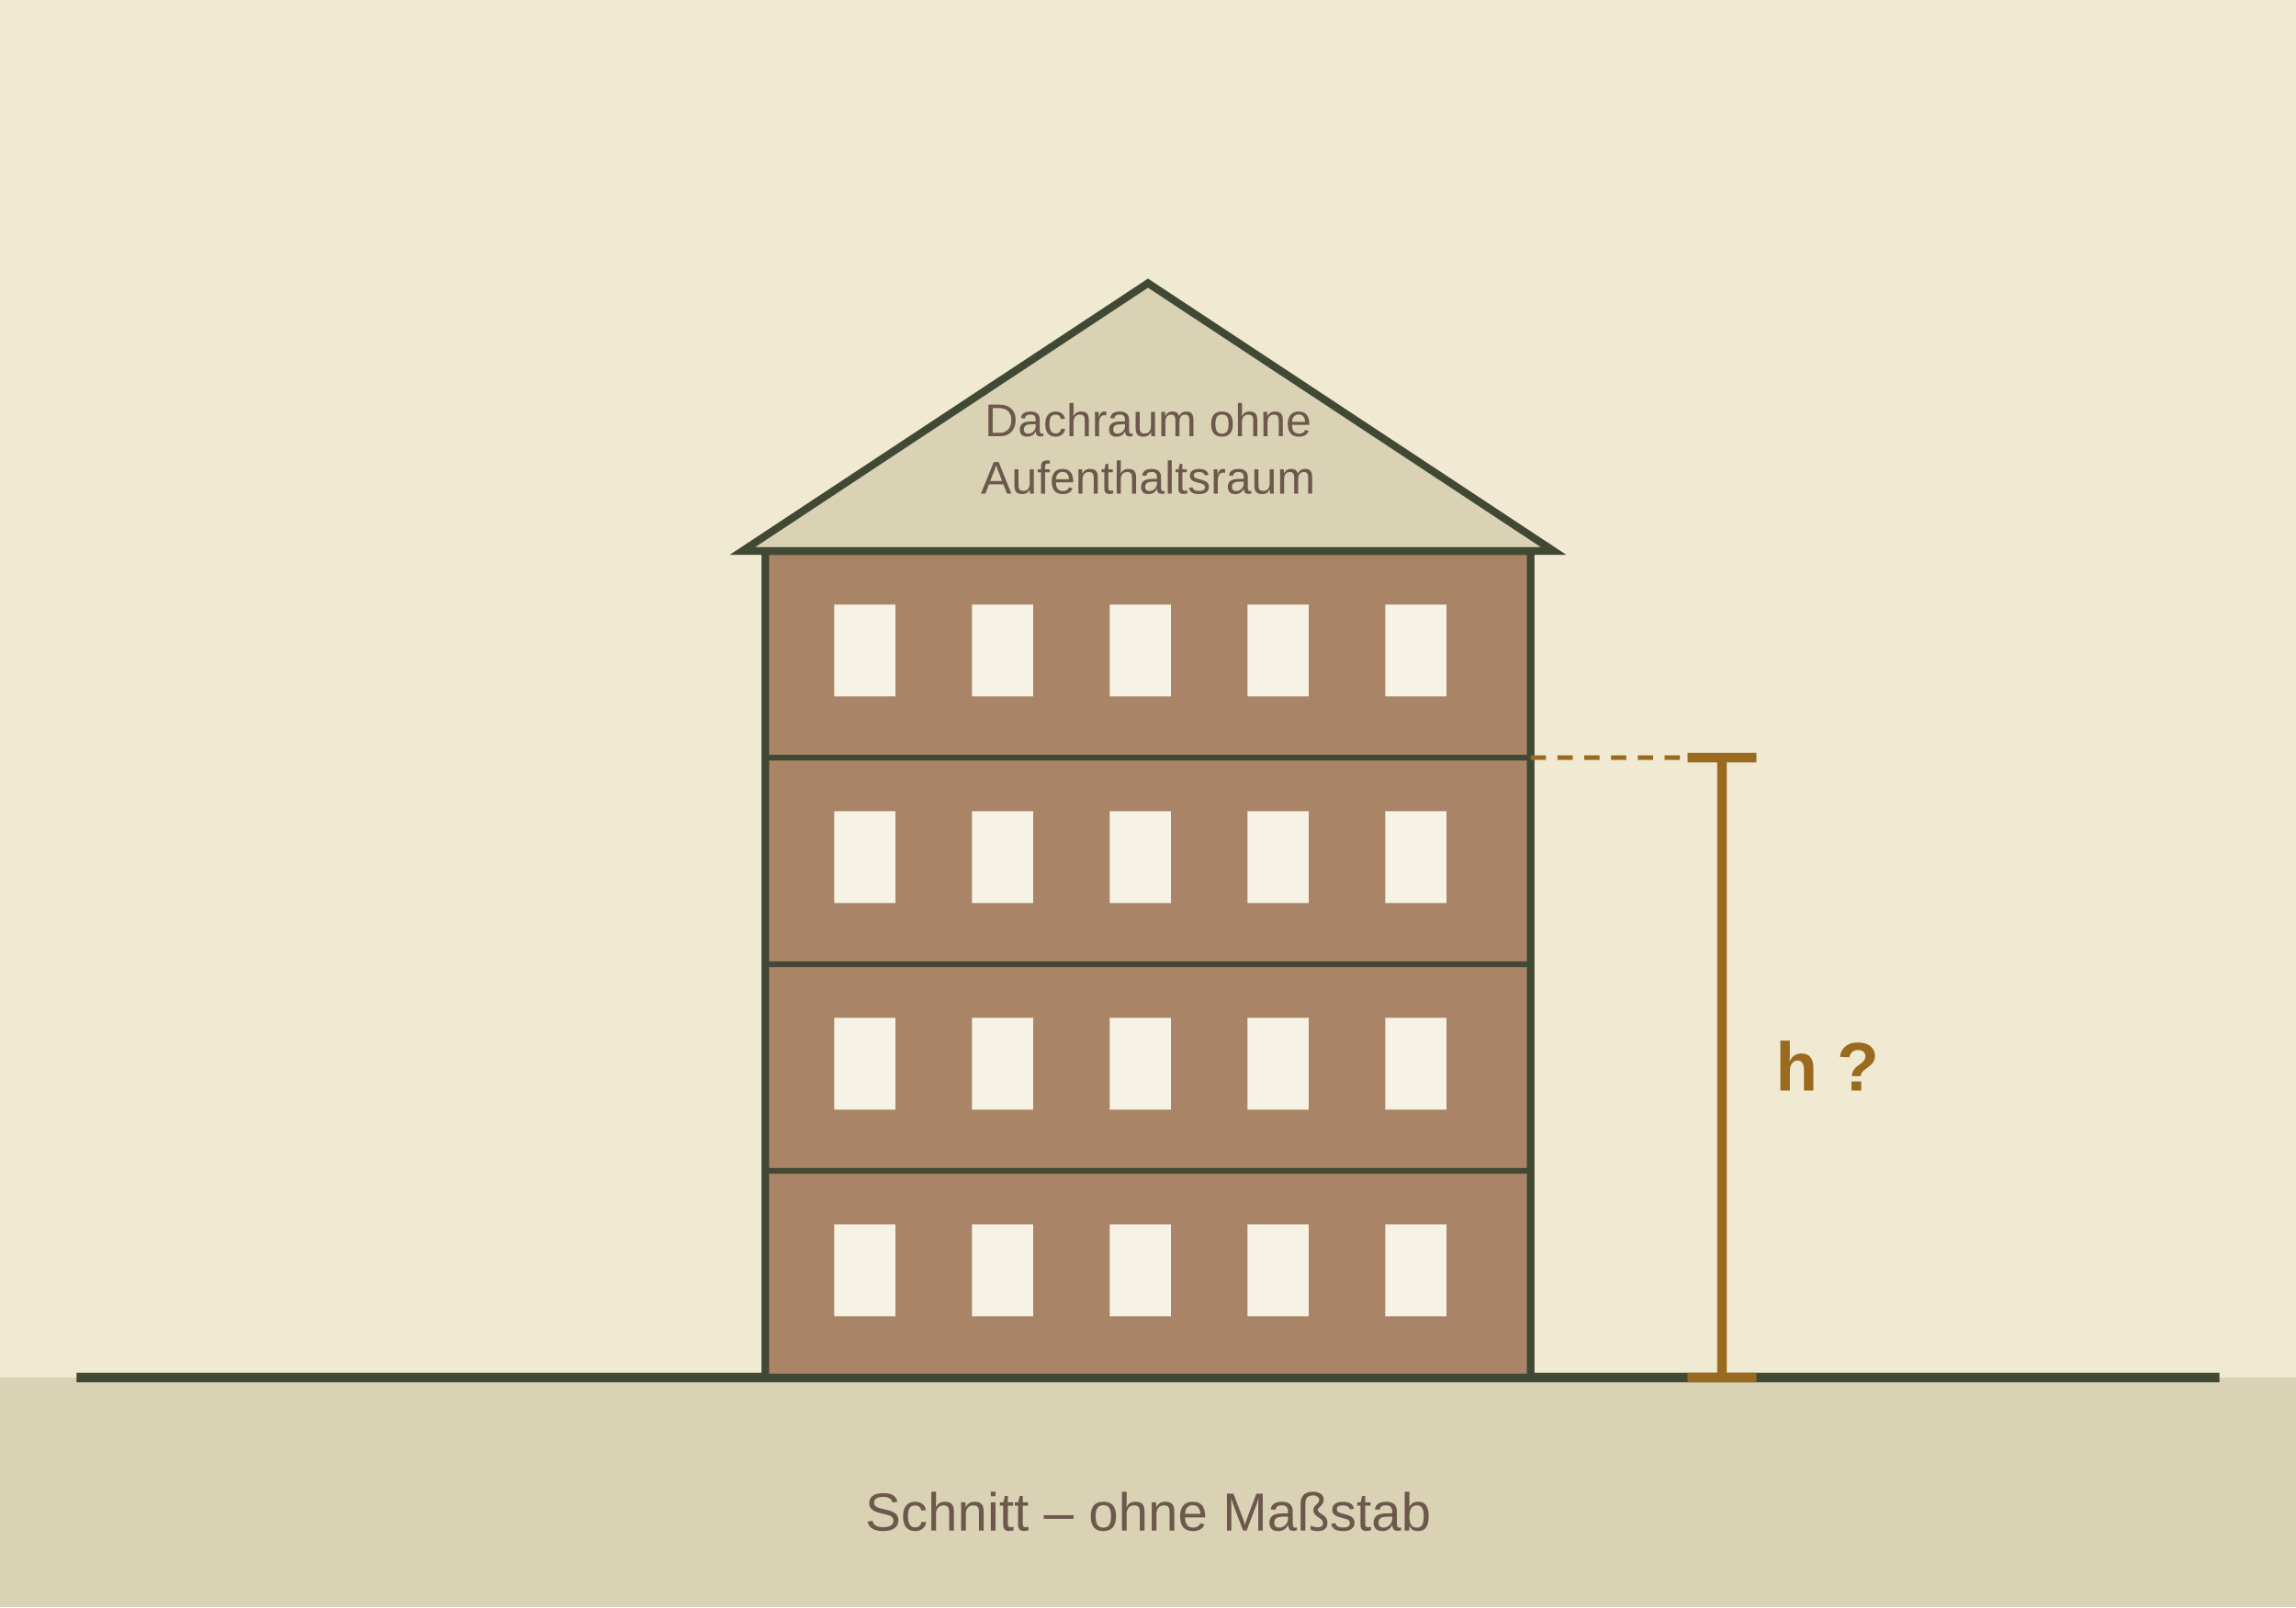
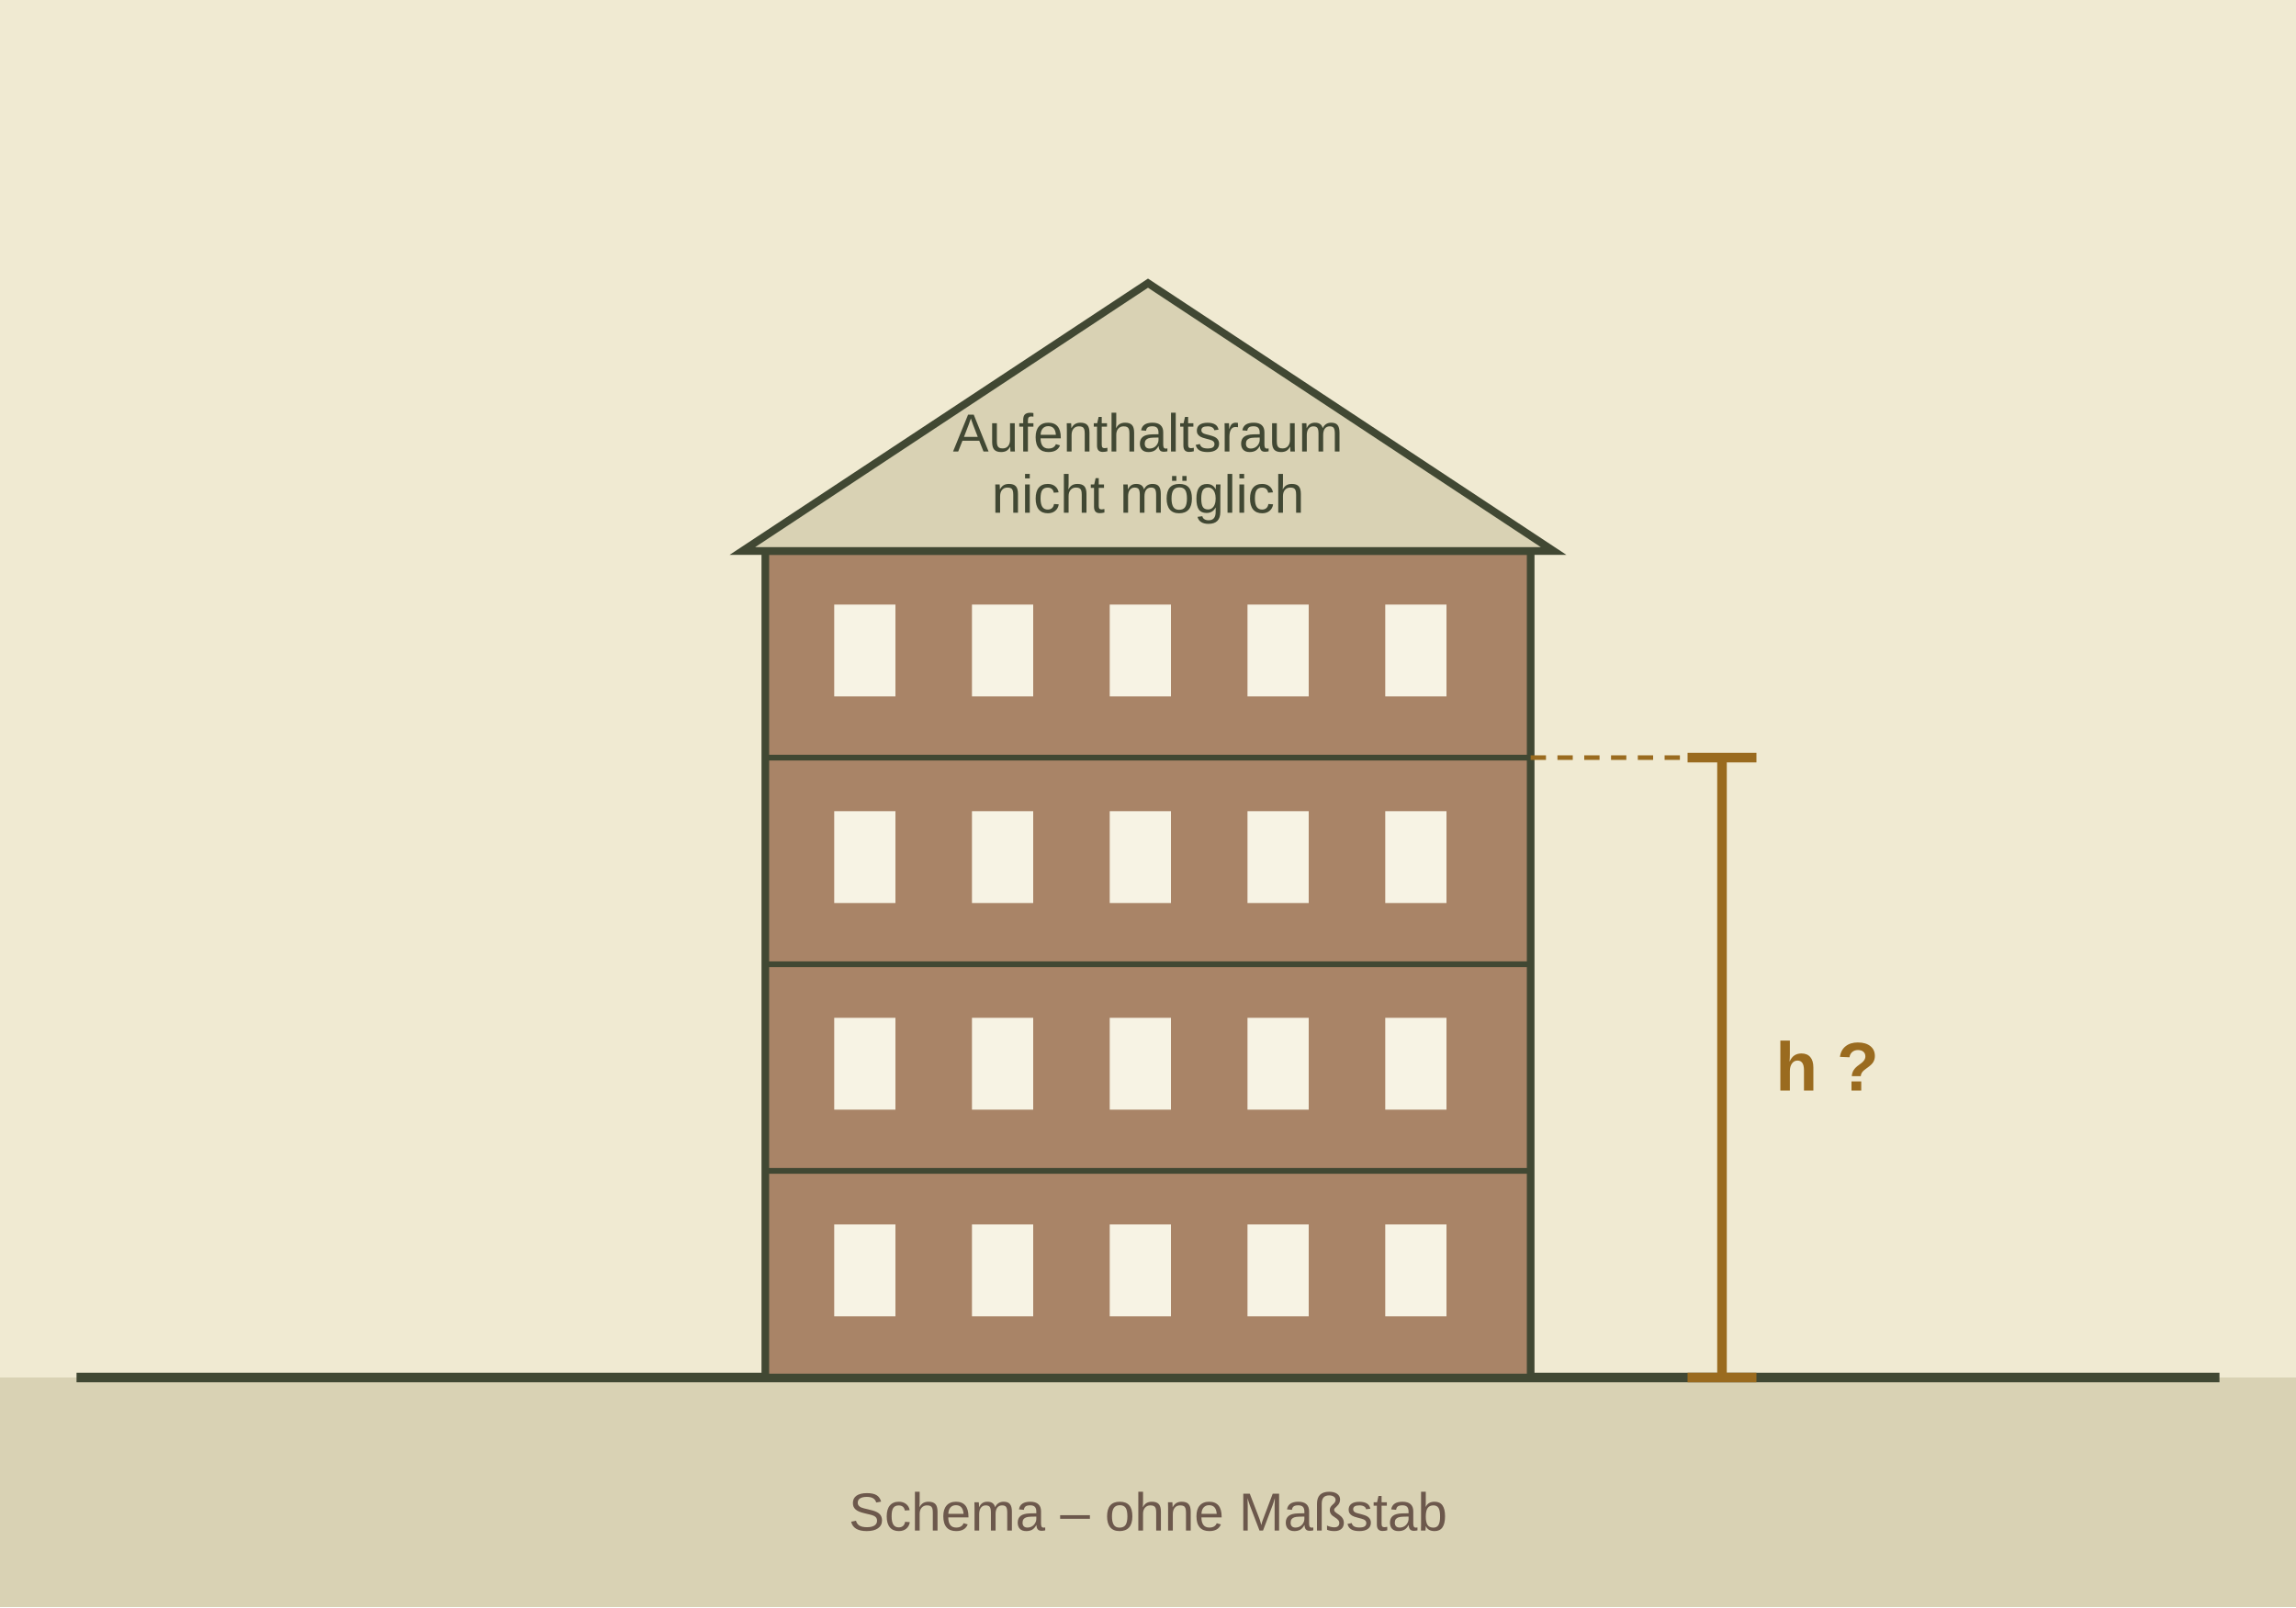
<svg xmlns="http://www.w3.org/2000/svg" viewBox="0 0 600 420" width="600" height="420" font-family="Arial, Helvetica, 'Liberation Sans', sans-serif">
  <rect x="0" y="0" width="600" height="420" fill="#f0ead2" />
  <rect x="0" y="360" width="600" height="60" fill="#d9d2b4" />
  <line x1="20" y1="360" x2="580" y2="360" stroke="#414833" stroke-width="2.5" />
  <rect x="200" y="144" width="200" height="216" fill="#a98467" stroke="#414833" stroke-width="2" />
  <line x1="200" y1="306" x2="400" y2="306" stroke="#414833" stroke-width="1.5" />
  <line x1="200" y1="252" x2="400" y2="252" stroke="#414833" stroke-width="1.5" />
  <line x1="200" y1="198" x2="400" y2="198" stroke="#414833" stroke-width="1.5" />
  <rect x="218" y="320" width="16" height="24" fill="#f7f3e4" />
  <rect x="254" y="320" width="16" height="24" fill="#f7f3e4" />
  <rect x="290" y="320" width="16" height="24" fill="#f7f3e4" />
  <rect x="326" y="320" width="16" height="24" fill="#f7f3e4" />
  <rect x="362" y="320" width="16" height="24" fill="#f7f3e4" />
  <rect x="218" y="266" width="16" height="24" fill="#f7f3e4" />
  <rect x="254" y="266" width="16" height="24" fill="#f7f3e4" />
  <rect x="290" y="266" width="16" height="24" fill="#f7f3e4" />
  <rect x="326" y="266" width="16" height="24" fill="#f7f3e4" />
  <rect x="362" y="266" width="16" height="24" fill="#f7f3e4" />
  <rect x="218" y="212" width="16" height="24" fill="#f7f3e4" />
  <rect x="254" y="212" width="16" height="24" fill="#f7f3e4" />
  <rect x="290" y="212" width="16" height="24" fill="#f7f3e4" />
  <rect x="326" y="212" width="16" height="24" fill="#f7f3e4" />
  <rect x="362" y="212" width="16" height="24" fill="#f7f3e4" />
  <rect x="218" y="158" width="16" height="24" fill="#f7f3e4" />
  <rect x="254" y="158" width="16" height="24" fill="#f7f3e4" />
  <rect x="290" y="158" width="16" height="24" fill="#f7f3e4" />
  <rect x="326" y="158" width="16" height="24" fill="#f7f3e4" />
  <rect x="362" y="158" width="16" height="24" fill="#f7f3e4" />
  <polygon points="194,144 300.0,74 406,144" fill="#d9d2b4" stroke="#414833" stroke-width="2" />
-   <text x="300.0" y="114" font-size="12" text-anchor="middle" font-weight="normal" fill="#6c584c">Dachraum ohne</text>
-   <text x="300.0" y="129" font-size="12" text-anchor="middle" font-weight="normal" fill="#6c584c">Aufenthaltsraum</text>
+   <text x="300.0" y="118" font-size="14" text-anchor="middle" font-weight="normal" fill="#414833">Aufenthaltsraum</text>
+   <text x="300.0" y="134" font-size="14" text-anchor="middle" font-weight="normal" fill="#414833">nicht möglich</text>
  <line x1="400" y1="198" x2="458" y2="198" stroke="#9a6b1f" stroke-width="1.2" stroke-dasharray="4 3" />
  <line x1="450" y1="360" x2="450" y2="198" stroke="#9a6b1f" stroke-width="2.5" />
  <line x1="441" y1="360" x2="459" y2="360" stroke="#9a6b1f" stroke-width="2.5" />
  <line x1="441" y1="198" x2="459" y2="198" stroke="#9a6b1f" stroke-width="2.5" />
  <text x="464" y="285.0" font-size="18" text-anchor="start" font-weight="bold" fill="#9a6b1f">h ?</text>
-   <text x="300" y="400" font-size="14" text-anchor="middle" font-weight="normal" fill="#6c584c">Schnitt – ohne Maßstab</text>
+   <text x="300" y="400" font-size="14" text-anchor="middle" font-weight="normal" fill="#6c584c">Schema – ohne Maßstab</text>
</svg>
